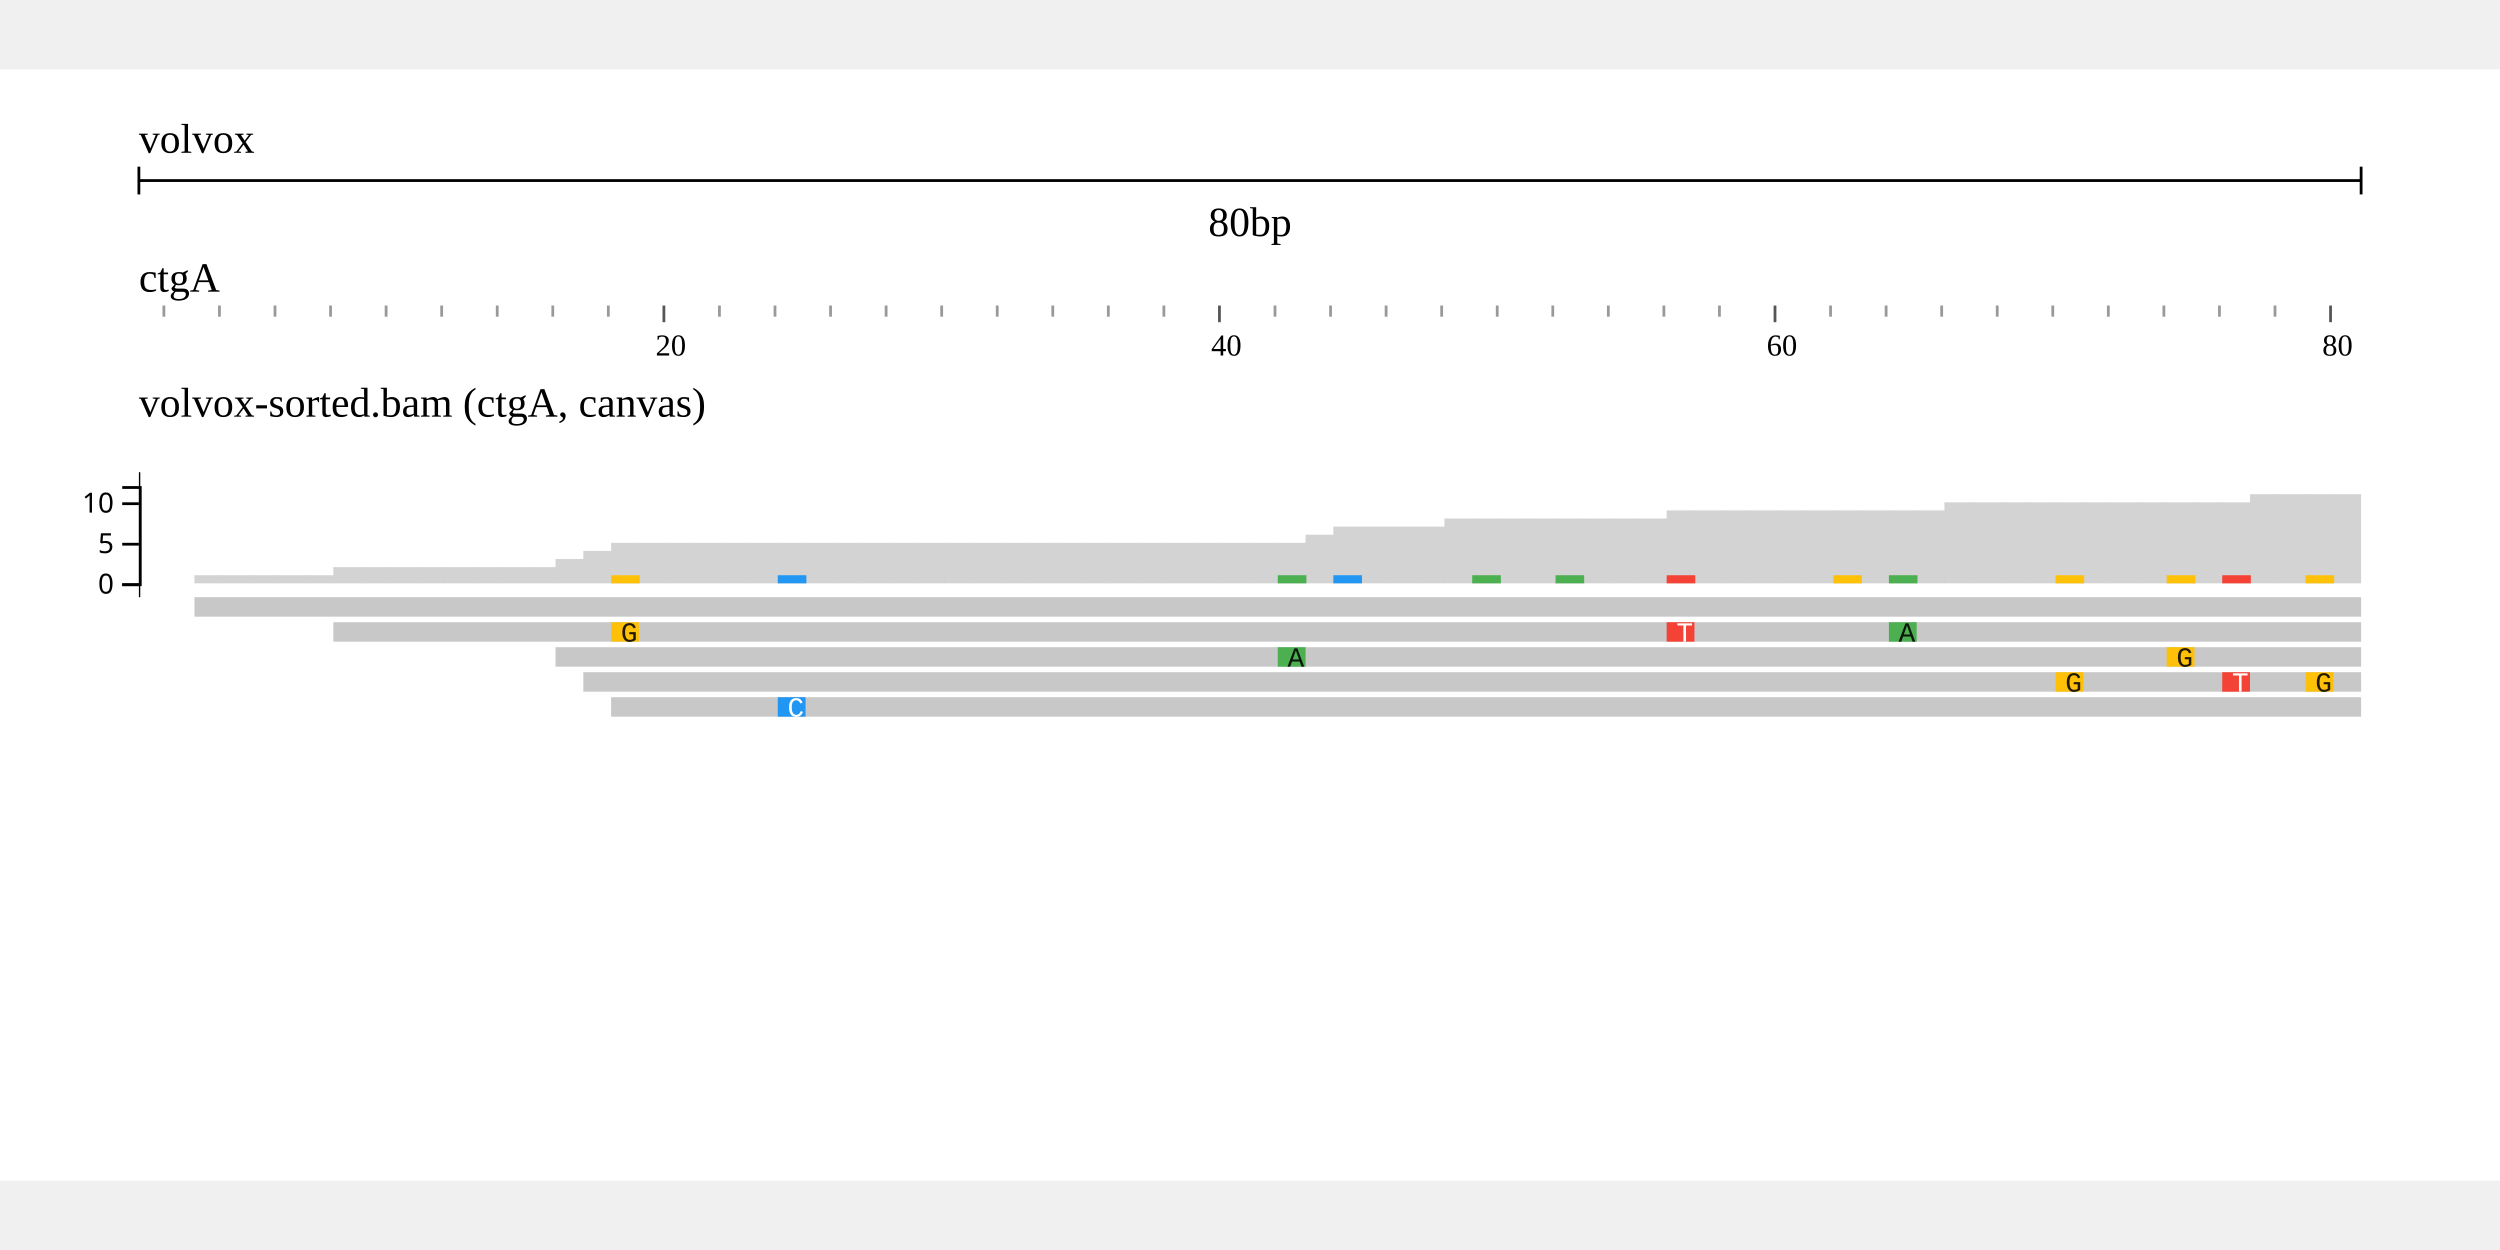
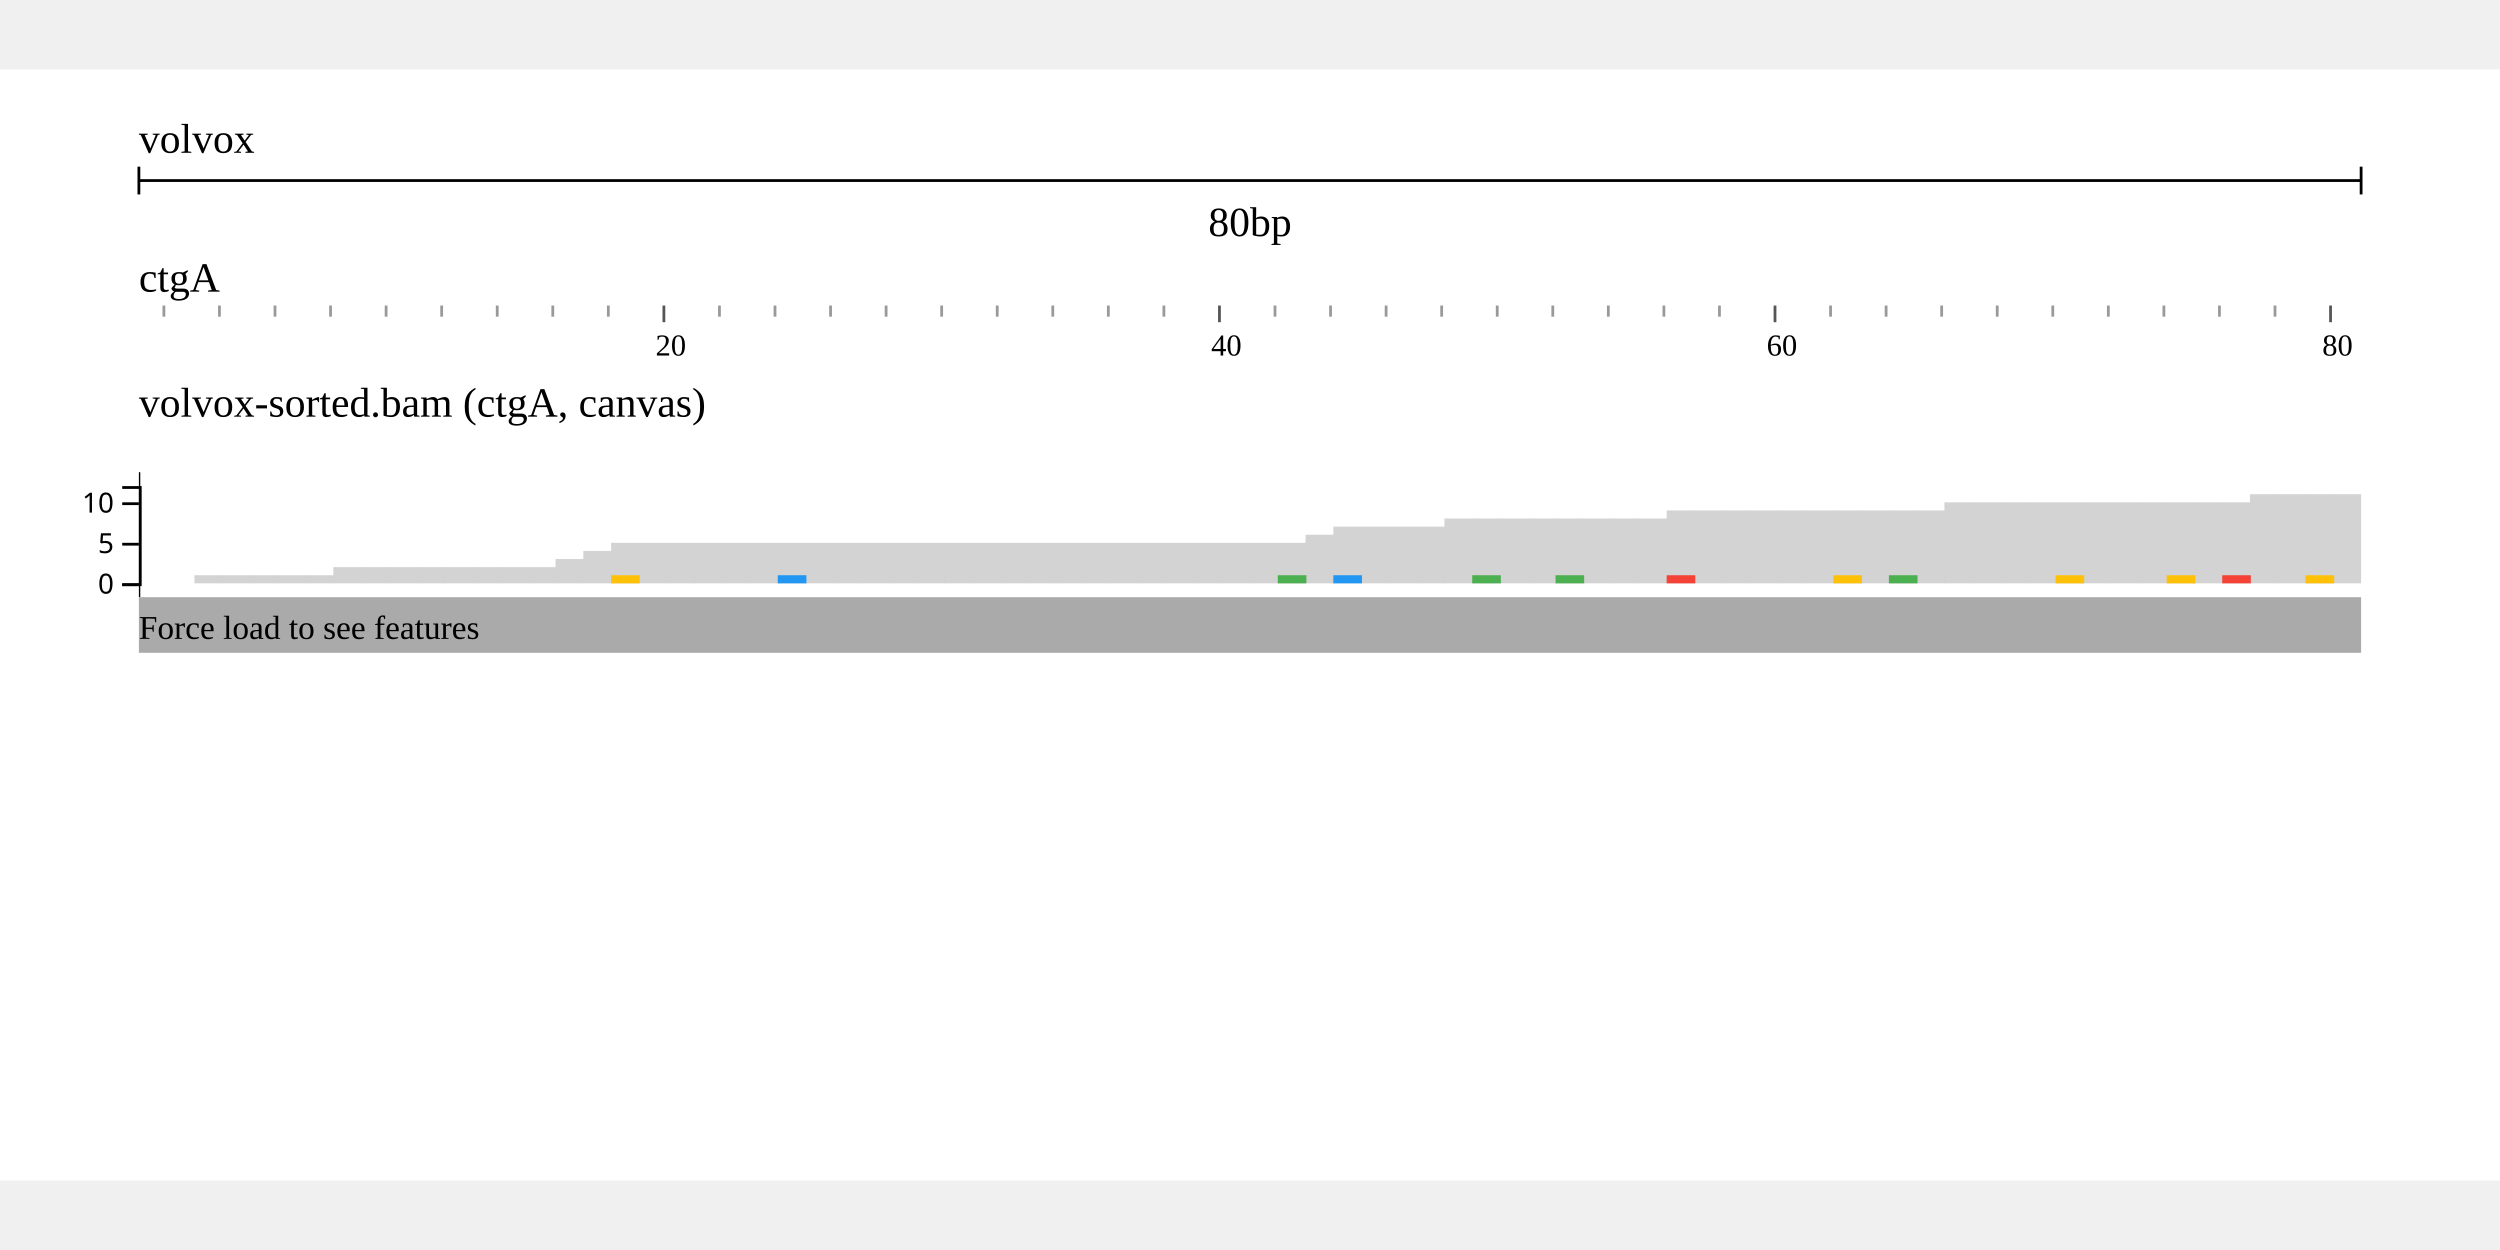
<svg xmlns="http://www.w3.org/2000/svg" width="800" height="400" viewBox="0,0,900,400">
  <rect width="900" height="400" fill="white" />
  <g stroke="none" transform="translate(50 15)">
    <g id="header">
      <text x="0" y="15" font-size="15">volvox</text>
      <g transform="translate(0 15)">
        <line x1="0" x2="800" y1="10" y2="10" stroke="black" />
        <line x1="0" x2="0" y1="5" y2="15" stroke="black" />
        <line x1="800" x2="800" y1="5" y2="15" stroke="black" />
        <text x="400" y="30" text-anchor="middle" font-size="15">80bp</text>
      </g>
      <g transform="translate(0 50)">
        <defs>
          <clipPath id="clip-ruler">
            <rect x="0" y="0" width="800" height="20" />
          </clipPath>
        </defs>
        <g transform="translate(0 0)">
          <text x="0" y="15" font-size="15">ctgA</text>
          <g transform="translate(0 20)" clip-path="url(#clip-ruler)">
            <line x1="-11" x2="-11" y1="0" y2="6" stroke-width="1" stroke="#555" class="makeStyles-majorTick-2" data-bp="-1" />
            <line x1="9" x2="9" y1="0" y2="4" stroke-width="1" stroke="#999" class="makeStyles-minorTick-3" data-bp="1" />
            <line x1="29" x2="29" y1="0" y2="4" stroke-width="1" stroke="#999" class="makeStyles-minorTick-3" data-bp="3" />
            <line x1="49" x2="49" y1="0" y2="4" stroke-width="1" stroke="#999" class="makeStyles-minorTick-3" data-bp="5" />
            <line x1="69" x2="69" y1="0" y2="4" stroke-width="1" stroke="#999" class="makeStyles-minorTick-3" data-bp="7" />
            <line x1="89" x2="89" y1="0" y2="4" stroke-width="1" stroke="#999" class="makeStyles-minorTick-3" data-bp="9" />
            <line x1="109" x2="109" y1="0" y2="4" stroke-width="1" stroke="#999" class="makeStyles-minorTick-3" data-bp="11" />
            <line x1="129" x2="129" y1="0" y2="4" stroke-width="1" stroke="#999" class="makeStyles-minorTick-3" data-bp="13" />
            <line x1="149" x2="149" y1="0" y2="4" stroke-width="1" stroke="#999" class="makeStyles-minorTick-3" data-bp="15" />
            <line x1="169" x2="169" y1="0" y2="4" stroke-width="1" stroke="#999" class="makeStyles-minorTick-3" data-bp="17" />
            <line x1="189" x2="189" y1="0" y2="6" stroke-width="1" stroke="#555" class="makeStyles-majorTick-2" data-bp="19" />
            <line x1="209" x2="209" y1="0" y2="4" stroke-width="1" stroke="#999" class="makeStyles-minorTick-3" data-bp="21" />
            <line x1="229" x2="229" y1="0" y2="4" stroke-width="1" stroke="#999" class="makeStyles-minorTick-3" data-bp="23" />
            <line x1="249" x2="249" y1="0" y2="4" stroke-width="1" stroke="#999" class="makeStyles-minorTick-3" data-bp="25" />
            <line x1="269" x2="269" y1="0" y2="4" stroke-width="1" stroke="#999" class="makeStyles-minorTick-3" data-bp="27" />
            <line x1="289" x2="289" y1="0" y2="4" stroke-width="1" stroke="#999" class="makeStyles-minorTick-3" data-bp="29" />
            <line x1="309" x2="309" y1="0" y2="4" stroke-width="1" stroke="#999" class="makeStyles-minorTick-3" data-bp="31" />
            <line x1="329" x2="329" y1="0" y2="4" stroke-width="1" stroke="#999" class="makeStyles-minorTick-3" data-bp="33" />
            <line x1="349" x2="349" y1="0" y2="4" stroke-width="1" stroke="#999" class="makeStyles-minorTick-3" data-bp="35" />
            <line x1="369" x2="369" y1="0" y2="4" stroke-width="1" stroke="#999" class="makeStyles-minorTick-3" data-bp="37" />
            <line x1="389" x2="389" y1="0" y2="6" stroke-width="1" stroke="#555" class="makeStyles-majorTick-2" data-bp="39" />
            <line x1="409" x2="409" y1="0" y2="4" stroke-width="1" stroke="#999" class="makeStyles-minorTick-3" data-bp="41" />
            <line x1="429" x2="429" y1="0" y2="4" stroke-width="1" stroke="#999" class="makeStyles-minorTick-3" data-bp="43" />
            <line x1="449" x2="449" y1="0" y2="4" stroke-width="1" stroke="#999" class="makeStyles-minorTick-3" data-bp="45" />
            <line x1="469" x2="469" y1="0" y2="4" stroke-width="1" stroke="#999" class="makeStyles-minorTick-3" data-bp="47" />
            <line x1="489" x2="489" y1="0" y2="4" stroke-width="1" stroke="#999" class="makeStyles-minorTick-3" data-bp="49" />
            <line x1="509" x2="509" y1="0" y2="4" stroke-width="1" stroke="#999" class="makeStyles-minorTick-3" data-bp="51" />
            <line x1="529" x2="529" y1="0" y2="4" stroke-width="1" stroke="#999" class="makeStyles-minorTick-3" data-bp="53" />
            <line x1="549" x2="549" y1="0" y2="4" stroke-width="1" stroke="#999" class="makeStyles-minorTick-3" data-bp="55" />
            <line x1="569" x2="569" y1="0" y2="4" stroke-width="1" stroke="#999" class="makeStyles-minorTick-3" data-bp="57" />
            <line x1="589" x2="589" y1="0" y2="6" stroke-width="1" stroke="#555" class="makeStyles-majorTick-2" data-bp="59" />
            <line x1="609" x2="609" y1="0" y2="4" stroke-width="1" stroke="#999" class="makeStyles-minorTick-3" data-bp="61" />
            <line x1="629" x2="629" y1="0" y2="4" stroke-width="1" stroke="#999" class="makeStyles-minorTick-3" data-bp="63" />
            <line x1="649" x2="649" y1="0" y2="4" stroke-width="1" stroke="#999" class="makeStyles-minorTick-3" data-bp="65" />
            <line x1="669" x2="669" y1="0" y2="4" stroke-width="1" stroke="#999" class="makeStyles-minorTick-3" data-bp="67" />
            <line x1="689" x2="689" y1="0" y2="4" stroke-width="1" stroke="#999" class="makeStyles-minorTick-3" data-bp="69" />
            <line x1="709" x2="709" y1="0" y2="4" stroke-width="1" stroke="#999" class="makeStyles-minorTick-3" data-bp="71" />
            <line x1="729" x2="729" y1="0" y2="4" stroke-width="1" stroke="#999" class="makeStyles-minorTick-3" data-bp="73" />
            <line x1="749" x2="749" y1="0" y2="4" stroke-width="1" stroke="#999" class="makeStyles-minorTick-3" data-bp="75" />
            <line x1="769" x2="769" y1="0" y2="4" stroke-width="1" stroke="#999" class="makeStyles-minorTick-3" data-bp="77" />
            <line x1="789" x2="789" y1="0" y2="6" stroke-width="1" stroke="#555" class="makeStyles-majorTick-2" data-bp="79" />
            <line x1="809" x2="809" y1="0" y2="4" stroke-width="1" stroke="#999" class="makeStyles-minorTick-3" data-bp="81" />
            <text x="-14" y="18" style="font-size:11px" class="makeStyles-majorTickLabel-1">0</text>
            <text x="186" y="18" style="font-size:11px" class="makeStyles-majorTickLabel-1">20</text>
            <text x="386" y="18" style="font-size:11px" class="makeStyles-majorTickLabel-1">40</text>
            <text x="586" y="18" style="font-size:11px" class="makeStyles-majorTickLabel-1">60</text>
            <text x="786" y="18" style="font-size:11px" class="makeStyles-majorTickLabel-1">80</text>
          </g>
        </g>
      </g>
    </g>
    <g transform="translate(0 110)">
      <text font-size="15" x="0">volvox-sorted.bam (ctgA, canvas)</text>
      <g transform="translate(0 20)">
        <g>
          <g id="snpcov">
            <defs>
              <clipPath id="clip-jest-0">
                <rect x="0" y="0" width="800" height="45" />
              </clipPath>
            </defs>
            <g transform="translate(0 0)">
              <g clip-path="url(#clip-jest-0)">
                <rect fill="#D3D3D3" x="20.000" y="37.083" width="10.300" height="2.917" />
                <rect fill="#D3D3D3" x="30.000" y="37.083" width="10.300" height="2.917" />
                <rect fill="#D3D3D3" x="40.000" y="37.083" width="10.300" height="2.917" />
                <rect fill="#D3D3D3" x="50.000" y="37.083" width="10.300" height="2.917" />
                <rect fill="#D3D3D3" x="60.000" y="37.083" width="10.300" height="2.917" />
                <rect fill="#D3D3D3" x="70.000" y="34.167" width="10.300" height="5.833" />
                <rect fill="#D3D3D3" x="80.000" y="34.167" width="10.300" height="5.833" />
                <rect fill="#D3D3D3" x="90.000" y="34.167" width="10.300" height="5.833" />
                <rect fill="#D3D3D3" x="100.000" y="34.167" width="10.300" height="5.833" />
                <rect fill="#D3D3D3" x="110.000" y="34.167" width="10.300" height="5.833" />
                <rect fill="#D3D3D3" x="120.000" y="34.167" width="10.300" height="5.833" />
                <rect fill="#D3D3D3" x="130.000" y="34.167" width="10.300" height="5.833" />
                <rect fill="#D3D3D3" x="140.000" y="34.167" width="10.300" height="5.833" />
                <rect fill="#D3D3D3" x="150.000" y="31.250" width="10.300" height="8.750" />
                <rect fill="#D3D3D3" x="160.000" y="28.333" width="10.300" height="11.667" />
                <rect fill="#D3D3D3" x="170.000" y="25.417" width="10.300" height="14.583" />
                <rect fill="#D3D3D3" x="180.000" y="25.417" width="10.300" height="14.583" />
                <rect fill="#D3D3D3" x="190.000" y="25.417" width="10.300" height="14.583" />
                <rect fill="#D3D3D3" x="200.000" y="25.417" width="10.300" height="14.583" />
                <rect fill="#D3D3D3" x="210.000" y="25.417" width="10.300" height="14.583" />
                <rect fill="#D3D3D3" x="220.000" y="25.417" width="10.300" height="14.583" />
                <rect fill="#D3D3D3" x="230.000" y="25.417" width="10.300" height="14.583" />
                <rect fill="#D3D3D3" x="240.000" y="25.417" width="10.300" height="14.583" />
                <rect fill="#D3D3D3" x="250.000" y="25.417" width="10.300" height="14.583" />
                <rect fill="#D3D3D3" x="260.000" y="25.417" width="10.300" height="14.583" />
                <rect fill="#D3D3D3" x="270.000" y="25.417" width="10.300" height="14.583" />
                <rect fill="#D3D3D3" x="280.000" y="25.417" width="10.300" height="14.583" />
                <rect fill="#D3D3D3" x="290.000" y="25.417" width="10.300" height="14.583" />
                <rect fill="#D3D3D3" x="300.000" y="25.417" width="10.300" height="14.583" />
                <rect fill="#D3D3D3" x="310.000" y="25.417" width="10.300" height="14.583" />
                <rect fill="#D3D3D3" x="320.000" y="25.417" width="10.300" height="14.583" />
                <rect fill="#D3D3D3" x="330.000" y="25.417" width="10.300" height="14.583" />
                <rect fill="#D3D3D3" x="340.000" y="25.417" width="10.300" height="14.583" />
                <rect fill="#D3D3D3" x="350.000" y="25.417" width="10.300" height="14.583" />
                <rect fill="#D3D3D3" x="360.000" y="25.417" width="10.300" height="14.583" />
                <rect fill="#D3D3D3" x="370.000" y="25.417" width="10.300" height="14.583" />
                <rect fill="#D3D3D3" x="380.000" y="25.417" width="10.300" height="14.583" />
                <rect fill="#D3D3D3" x="390.000" y="25.417" width="10.300" height="14.583" />
                <rect fill="#D3D3D3" x="400.000" y="25.417" width="10.300" height="14.583" />
                <rect fill="#D3D3D3" x="410.000" y="25.417" width="10.300" height="14.583" />
                <rect fill="#D3D3D3" x="420.000" y="22.500" width="10.300" height="17.500" />
                <rect fill="#D3D3D3" x="430.000" y="19.583" width="10.300" height="20.417" />
                <rect fill="#D3D3D3" x="440.000" y="19.583" width="10.300" height="20.417" />
                <rect fill="#D3D3D3" x="450.000" y="19.583" width="10.300" height="20.417" />
                <rect fill="#D3D3D3" x="460.000" y="19.583" width="10.300" height="20.417" />
                <rect fill="#D3D3D3" x="470.000" y="16.667" width="10.300" height="23.333" />
                <rect fill="#D3D3D3" x="480.000" y="16.667" width="10.300" height="23.333" />
                <rect fill="#D3D3D3" x="490.000" y="16.667" width="10.300" height="23.333" />
                <rect fill="#D3D3D3" x="500.000" y="16.667" width="10.300" height="23.333" />
                <rect fill="#D3D3D3" x="510.000" y="16.667" width="10.300" height="23.333" />
                <rect fill="#D3D3D3" x="520.000" y="16.667" width="10.300" height="23.333" />
                <rect fill="#D3D3D3" x="530.000" y="16.667" width="10.300" height="23.333" />
                <rect fill="#D3D3D3" x="540.000" y="16.667" width="10.300" height="23.333" />
                <rect fill="#D3D3D3" x="550.000" y="13.750" width="10.300" height="26.250" />
                <rect fill="#D3D3D3" x="560.000" y="13.750" width="10.300" height="26.250" />
                <rect fill="#D3D3D3" x="570.000" y="13.750" width="10.300" height="26.250" />
                <rect fill="#D3D3D3" x="580.000" y="13.750" width="10.300" height="26.250" />
                <rect fill="#D3D3D3" x="590.000" y="13.750" width="10.300" height="26.250" />
                <rect fill="#D3D3D3" x="600.000" y="13.750" width="10.300" height="26.250" />
                <rect fill="#D3D3D3" x="610.000" y="13.750" width="10.300" height="26.250" />
                <rect fill="#D3D3D3" x="620.000" y="13.750" width="10.300" height="26.250" />
                <rect fill="#D3D3D3" x="630.000" y="13.750" width="10.300" height="26.250" />
                <rect fill="#D3D3D3" x="640.000" y="13.750" width="10.300" height="26.250" />
                <rect fill="#D3D3D3" x="650.000" y="10.833" width="10.300" height="29.167" />
                <rect fill="#D3D3D3" x="660.000" y="10.833" width="10.300" height="29.167" />
                <rect fill="#D3D3D3" x="670.000" y="10.833" width="10.300" height="29.167" />
                <rect fill="#D3D3D3" x="680.000" y="10.833" width="10.300" height="29.167" />
                <rect fill="#D3D3D3" x="690.000" y="10.833" width="10.300" height="29.167" />
                <rect fill="#D3D3D3" x="700.000" y="10.833" width="10.300" height="29.167" />
                <rect fill="#D3D3D3" x="710.000" y="10.833" width="10.300" height="29.167" />
                <rect fill="#D3D3D3" x="720.000" y="10.833" width="10.300" height="29.167" />
                <rect fill="#D3D3D3" x="730.000" y="10.833" width="10.300" height="29.167" />
                <rect fill="#D3D3D3" x="740.000" y="10.833" width="10.300" height="29.167" />
                <rect fill="#D3D3D3" x="750.000" y="10.833" width="10.300" height="29.167" />
                <rect fill="#D3D3D3" x="760.000" y="7.917" width="10.300" height="32.083" />
                <rect fill="#D3D3D3" x="770.000" y="7.917" width="10.300" height="32.083" />
                <rect fill="#D3D3D3" x="780.000" y="7.917" width="10.300" height="32.083" />
                <rect fill="#D3D3D3" x="790.000" y="7.917" width="10.300" height="32.083" />
                <rect fill="#D3D3D3" x="800.000" y="7.917" width="10.000" height="32.083" />
                <path fill="none" stroke="#000000" d="M 0 0 L 0 810" />
                <rect fill="#FFC107" x="170.000" y="37.083" width="10.300" height="2.917" />
                <rect fill="#2196F3" x="230.000" y="37.083" width="10.300" height="2.917" />
                <rect fill="#4CAF50" x="410.000" y="37.083" width="10.300" height="2.917" />
                <rect fill="#2196F3" x="430.000" y="37.083" width="10.300" height="2.917" />
                <rect fill="#4CAF50" x="480.000" y="37.083" width="10.300" height="2.917" />
                <rect fill="#4CAF50" x="510.000" y="37.083" width="10.300" height="2.917" />
                <rect fill="#F44336" x="550.000" y="37.083" width="10.300" height="2.917" />
                <rect fill="#FFC107" x="610.000" y="37.083" width="10.300" height="2.917" />
                <rect fill="#4CAF50" x="630.000" y="37.083" width="10.300" height="2.917" />
                <rect fill="#FFC107" x="690.000" y="37.083" width="10.300" height="2.917" />
                <rect fill="#FFC107" x="730.000" y="37.083" width="10.300" height="2.917" />
                <rect fill="#F44336" x="750.000" y="37.083" width="10.300" height="2.917" />
                <rect fill="#FFC107" x="780.000" y="37.083" width="10.300" height="2.917" />
              </g>
            </g>
          </g>
          <g transform="translate(0)">
            <g fill="none" font-size="10" font-family="sans-serif" text-anchor="end" stroke-width="1">
              <path stroke="black" d="M-6,40.5H0.5V5.5H-6" />
              <g opacity="1" transform="translate(0,40)">
                <line stroke="black" x2="-6" y1="0.5" y2="0.5" />
                <text fill="black" dy="0.32em" x="-9" y="0.5">0</text>
              </g>
              <g opacity="1" transform="translate(0,25.41667)">
                <line stroke="black" x2="-6" y1="0.5" y2="0.5" />
                <text fill="black" dy="0.32em" x="-9" y="0.5">5</text>
              </g>
              <g opacity="1" transform="translate(0,10.83333)">
                <line stroke="black" x2="-6" y1="0.5" y2="0.5" />
                <text fill="black" dy="0.32em" x="-9" y="0.5">10</text>
              </g>
            </g>
          </g>
        </g>
        <g transform="translate(0 45)">
          <defs>
            <clipPath id="clip-jest-0">
              <rect x="0" y="0" width="800" height="205" />
            </clipPath>
          </defs>
          <g transform="translate(0 0)">
            <g clip-path="url(#clip-jest-0)">
-               <path fill="#C8C8C8" d="M 20 0 L 20 7 L 1020 7 L 1025 3.5 L 1020 0" />
-               <path fill="#C8C8C8" d="M 70 9 L 70 16 L 1070 16 L 1075 12.5 L 1070 9" />
-               <rect fill="#FFC107" x="170.000" y="9.000" width="10.000" height="7.000" />
-               <text fill="#000000" fill-opacity="0.87" x="173.500" y="16.000" font-style="normal" font-family="Courier New,monospace" font-size="10px">G</text>
-               <rect fill="#F44336" x="550.000" y="9.000" width="10.000" height="7.000" />
-               <text fill="#FFFFFF" x="553.500" y="16.000" font-style="normal" font-family="Courier New,monospace" font-size="10px">T</text>
-               <rect fill="#4CAF50" x="630.000" y="9.000" width="10.000" height="7.000" />
-               <text fill="#000000" fill-opacity="0.87" x="633.500" y="16.000" font-style="normal" font-family="Courier New,monospace" font-size="10px">A</text>
-               <text fill="#FFFFFF" x="833.500" y="16.000" font-style="normal" font-family="Courier New,monospace" font-size="10px">C</text>
-               <path fill="#C8C8C8" d="M 150 18 L 150 25 L 1150 25 L 1155 21.5 L 1150 18" />
-               <rect fill="#4CAF50" x="410.000" y="18.000" width="10.000" height="7.000" />
-               <text fill="#000000" fill-opacity="0.87" x="413.500" y="25.000" font-style="normal" font-family="Courier New,monospace" font-size="10px">A</text>
-               <rect fill="#FFC107" x="730.000" y="18.000" width="10.000" height="7.000" />
-               <text fill="#000000" fill-opacity="0.87" x="733.500" y="25.000" font-style="normal" font-family="Courier New,monospace" font-size="10px">G</text>
-               <text fill="#000000" fill-opacity="0.87" x="1033.500" y="25.000" font-style="normal" font-family="Courier New,monospace" font-size="10px">A</text>
-               <path fill="#C8C8C8" d="M 160 27 L 160 34 L 1160 34 L 1165 30.5 L 1160 27" />
-               <rect fill="#FFC107" x="690.000" y="27.000" width="10.000" height="7.000" />
-               <text fill="#000000" fill-opacity="0.87" x="693.500" y="34.000" font-style="normal" font-family="Courier New,monospace" font-size="10px">G</text>
-               <rect fill="#F44336" x="750.000" y="27.000" width="10.000" height="7.000" />
-               <text fill="#FFFFFF" x="753.500" y="34.000" font-style="normal" font-family="Courier New,monospace" font-size="10px">T</text>
-               <rect fill="#FFC107" x="780.000" y="27.000" width="10.000" height="7.000" />
-               <text fill="#000000" fill-opacity="0.87" x="783.500" y="34.000" font-style="normal" font-family="Courier New,monospace" font-size="10px">G</text>
-               <text fill="#000000" fill-opacity="0.87" x="853.500" y="34.000" font-style="normal" font-family="Courier New,monospace" font-size="10px">A</text>
-               <path fill="#C8C8C8" d="M 170 36 L 170 43 L 1170 43 L 1175 39.5 L 1170 36" />
-               <rect fill="#2196F3" x="230.000" y="36.000" width="10.000" height="7.000" />
-               <text fill="#FFFFFF" x="233.500" y="43.000" font-style="normal" font-family="Courier New,monospace" font-size="10px">C</text>
-               <text fill="#000000" fill-opacity="0.87" x="863.500" y="43.000" font-style="normal" font-family="Courier New,monospace" font-size="10px">G</text>
-               <text fill="#FFFFFF" x="1113.500" y="43.000" font-style="normal" font-family="Courier New,monospace" font-size="10px">C</text>
-               <path fill="#C8C8C8" d="M 420 45 L 420 52 L 1420 52 L 1425 48.5 L 1420 45" />
-               <text fill="#FFFFFF" x="1043.500" y="52.000" font-style="normal" font-family="Courier New,monospace" font-size="10px">T</text>
-               <path fill="#C8C8C8" d="M 430 54 L 430 61 L 1430 61 L 1435 57.5 L 1430 54" />
-               <rect fill="#2196F3" x="430.000" y="54.000" width="10.000" height="7.000" />
-               <text fill="#FFFFFF" x="433.500" y="61.000" font-style="normal" font-family="Courier New,monospace" font-size="10px">C</text>
-               <text fill="#000000" fill-opacity="0.87" x="1343.500" y="61.000" font-style="normal" font-family="Courier New,monospace" font-size="10px">A</text>
-               <path fill="#C8C8C8" d="M 470 63 L 470 70 L 1470 70 L 1475 66.5 L 1470 63" />
-               <rect fill="#4CAF50" x="480.000" y="63.000" width="10.000" height="7.000" />
-               <text fill="#000000" fill-opacity="0.87" x="483.500" y="70.000" font-style="normal" font-family="Courier New,monospace" font-size="10px">A</text>
-               <rect fill="#4CAF50" x="510.000" y="63.000" width="10.000" height="7.000" />
-               <text fill="#000000" fill-opacity="0.87" x="513.500" y="70.000" font-style="normal" font-family="Courier New,monospace" font-size="10px">A</text>
-               <path fill="#C8C8C8" d="M 550 72 L 550 79 L 1550 79 L 1555 75.5 L 1550 72" />
-               <rect fill="#FFC107" x="610.000" y="72.000" width="10.000" height="7.000" />
-               <text fill="#000000" fill-opacity="0.87" x="613.500" y="79.000" font-style="normal" font-family="Courier New,monospace" font-size="10px">G</text>
-               <path fill="#C8C8C8" d="M 650 81 L 650 88 L 1650 88 L 1655 84.5 L 1650 81" />
-               <text fill="#FFFFFF" x="1043.500" y="88.000" font-style="normal" font-family="Courier New,monospace" font-size="10px">C</text>
-               <path fill="#C8C8C8" d="M 760 90 L 760 97 L 1760 97 L 1765 93.5 L 1760 90" />
-               <path fill="#C8C8C8" d="M 900 99 L 900 106 L 1900 106 L 1905 102.5 L 1900 99" />
-               <path fill="#C8C8C8" d="M 940 108 L 940 115 L 1940 115 L 1945 111.5 L 1940 108" />
-               <path fill="#C8C8C8" d="M 1090 0 L 1090 7 L 2090 7 L 2095 3.5 L 2090 0" />
-               <path fill="#C8C8C8" d="M 1230 9 L 1230 16 L 2230 16 L 2235 12.5 L 2230 9" />
-               <text fill="#FFFFFF" x="1363.500" y="16.000" font-style="normal" font-family="Courier New,monospace" font-size="10px">C</text>
-               <text fill="#000000" fill-opacity="0.87" x="2213.500" y="16.000" font-style="normal" font-family="Courier New,monospace" font-size="10px">A</text>
-               <path fill="#C8C8C8" d="M 1250 18 L 1250 25 L 2250 25 L 2255 21.5 L 2250 18" />
-               <text fill="#FFFFFF" x="1593.500" y="25.000" font-style="normal" font-family="Courier New,monospace" font-size="10px">T</text>
-               <path fill="#C8C8C8" d="M 1320 27 L 1320 34 L 2320 34 L 2325 30.5 L 2320 27" />
-               <text fill="#FFFFFF" x="1793.500" y="34.000" font-style="normal" font-family="Courier New,monospace" font-size="10px">T</text>
-               <text fill="#000000" fill-opacity="0.87" x="1893.500" y="34.000" font-style="normal" font-family="Courier New,monospace" font-size="10px">G</text>
-               <text fill="#FFFFFF" x="1963.500" y="34.000" font-style="normal" font-family="Courier New,monospace" font-size="10px">T</text>
-               <text fill="#FFFFFF" x="2173.500" y="34.000" font-style="normal" font-family="Courier New,monospace" font-size="10px">C</text>
-               <text fill="#000000" fill-opacity="0.87" x="2223.500" y="34.000" font-style="normal" font-family="Courier New,monospace" font-size="10px">G</text>
-               <path fill="#C8C8C8" d="M 1400 36 L 1400 43 L 2400 43 L 2405 39.5 L 2400 36" />
-               <text fill="#000000" fill-opacity="0.87" x="1583.500" y="43.000" font-style="normal" font-family="Courier New,monospace" font-size="10px">G</text>
-               <path fill="#C8C8C8" d="M 1470 45 L 1470 52 L 2470 52 L 2475 48.5 L 2470 45" />
-               <text fill="#000000" fill-opacity="0.87" x="1913.500" y="52.000" font-style="normal" font-family="Courier New,monospace" font-size="10px">A</text>
-               <path fill="#C8C8C8" d="M 1490 54 L 1490 61 L 2490 61 L 2495 57.5 L 2490 54" />
-               <text fill="#000000" fill-opacity="0.87" x="1813.500" y="61.000" font-style="normal" font-family="Courier New,monospace" font-size="10px">A</text>
-               <text fill="#000000" fill-opacity="0.87" x="1943.500" y="61.000" font-style="normal" font-family="Courier New,monospace" font-size="10px">G</text>
-               <text fill="#FFFFFF" x="2393.500" y="61.000" font-style="normal" font-family="Courier New,monospace" font-size="10px">T</text>
-               <path fill="#C8C8C8" d="M 1520 63 L 1520 70 L 2520 70 L 2525 66.5 L 2520 63" />
+               <rect x="0" y="0" width="800" height="20" fill="#aaa" />
+               <text x="0" y="15">Force load to see features</text>
            </g>
          </g>
        </g>
      </g>
    </g>
  </g>
</svg>
